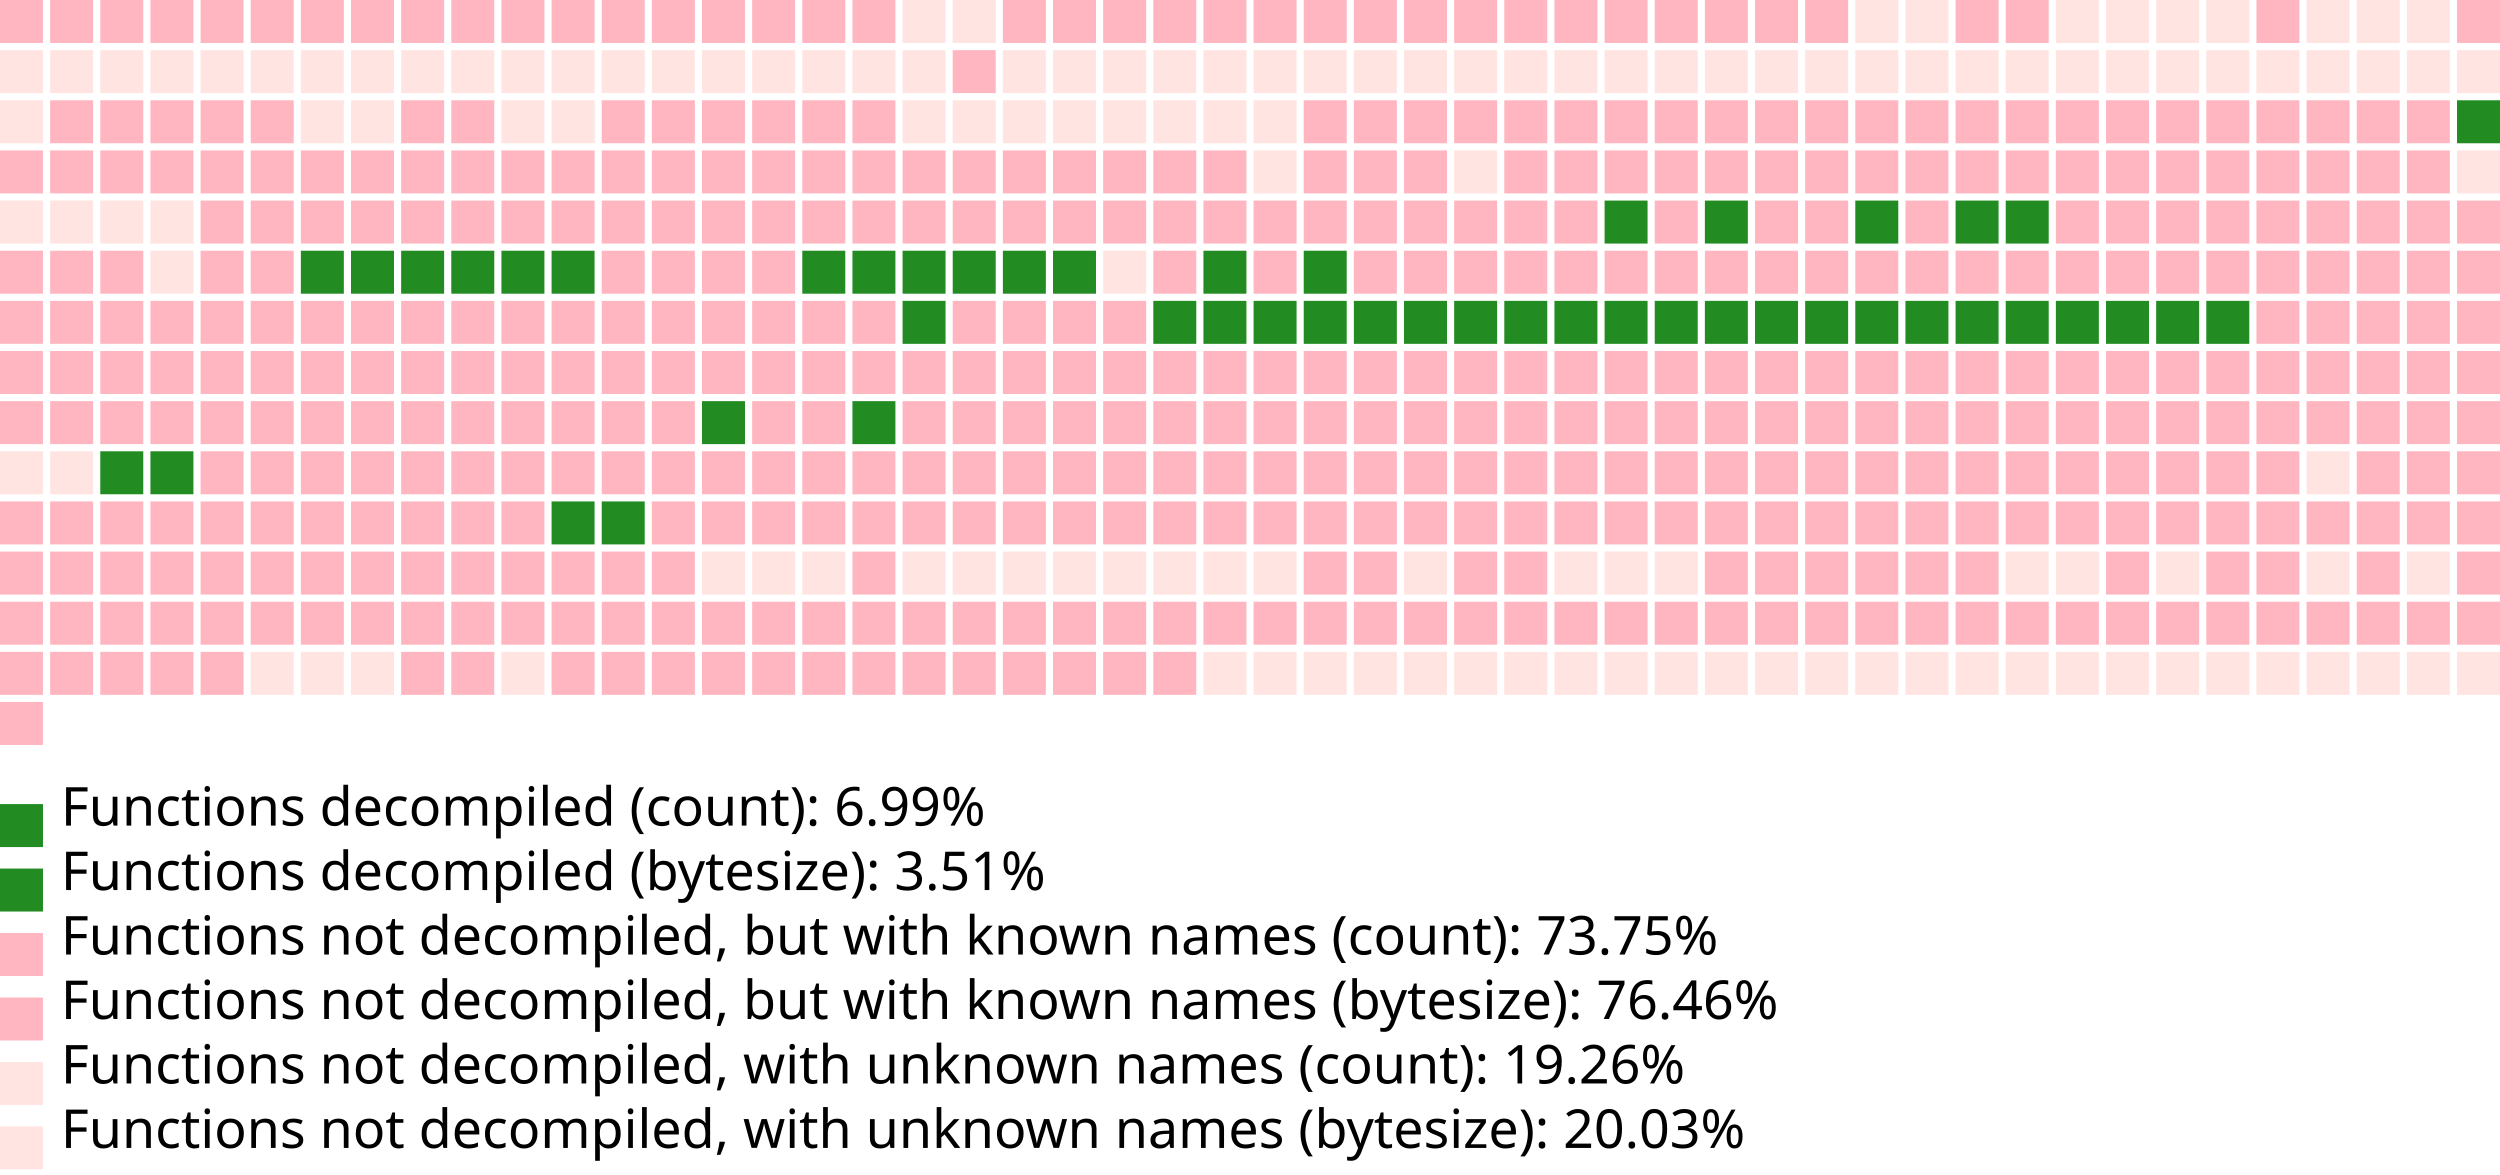
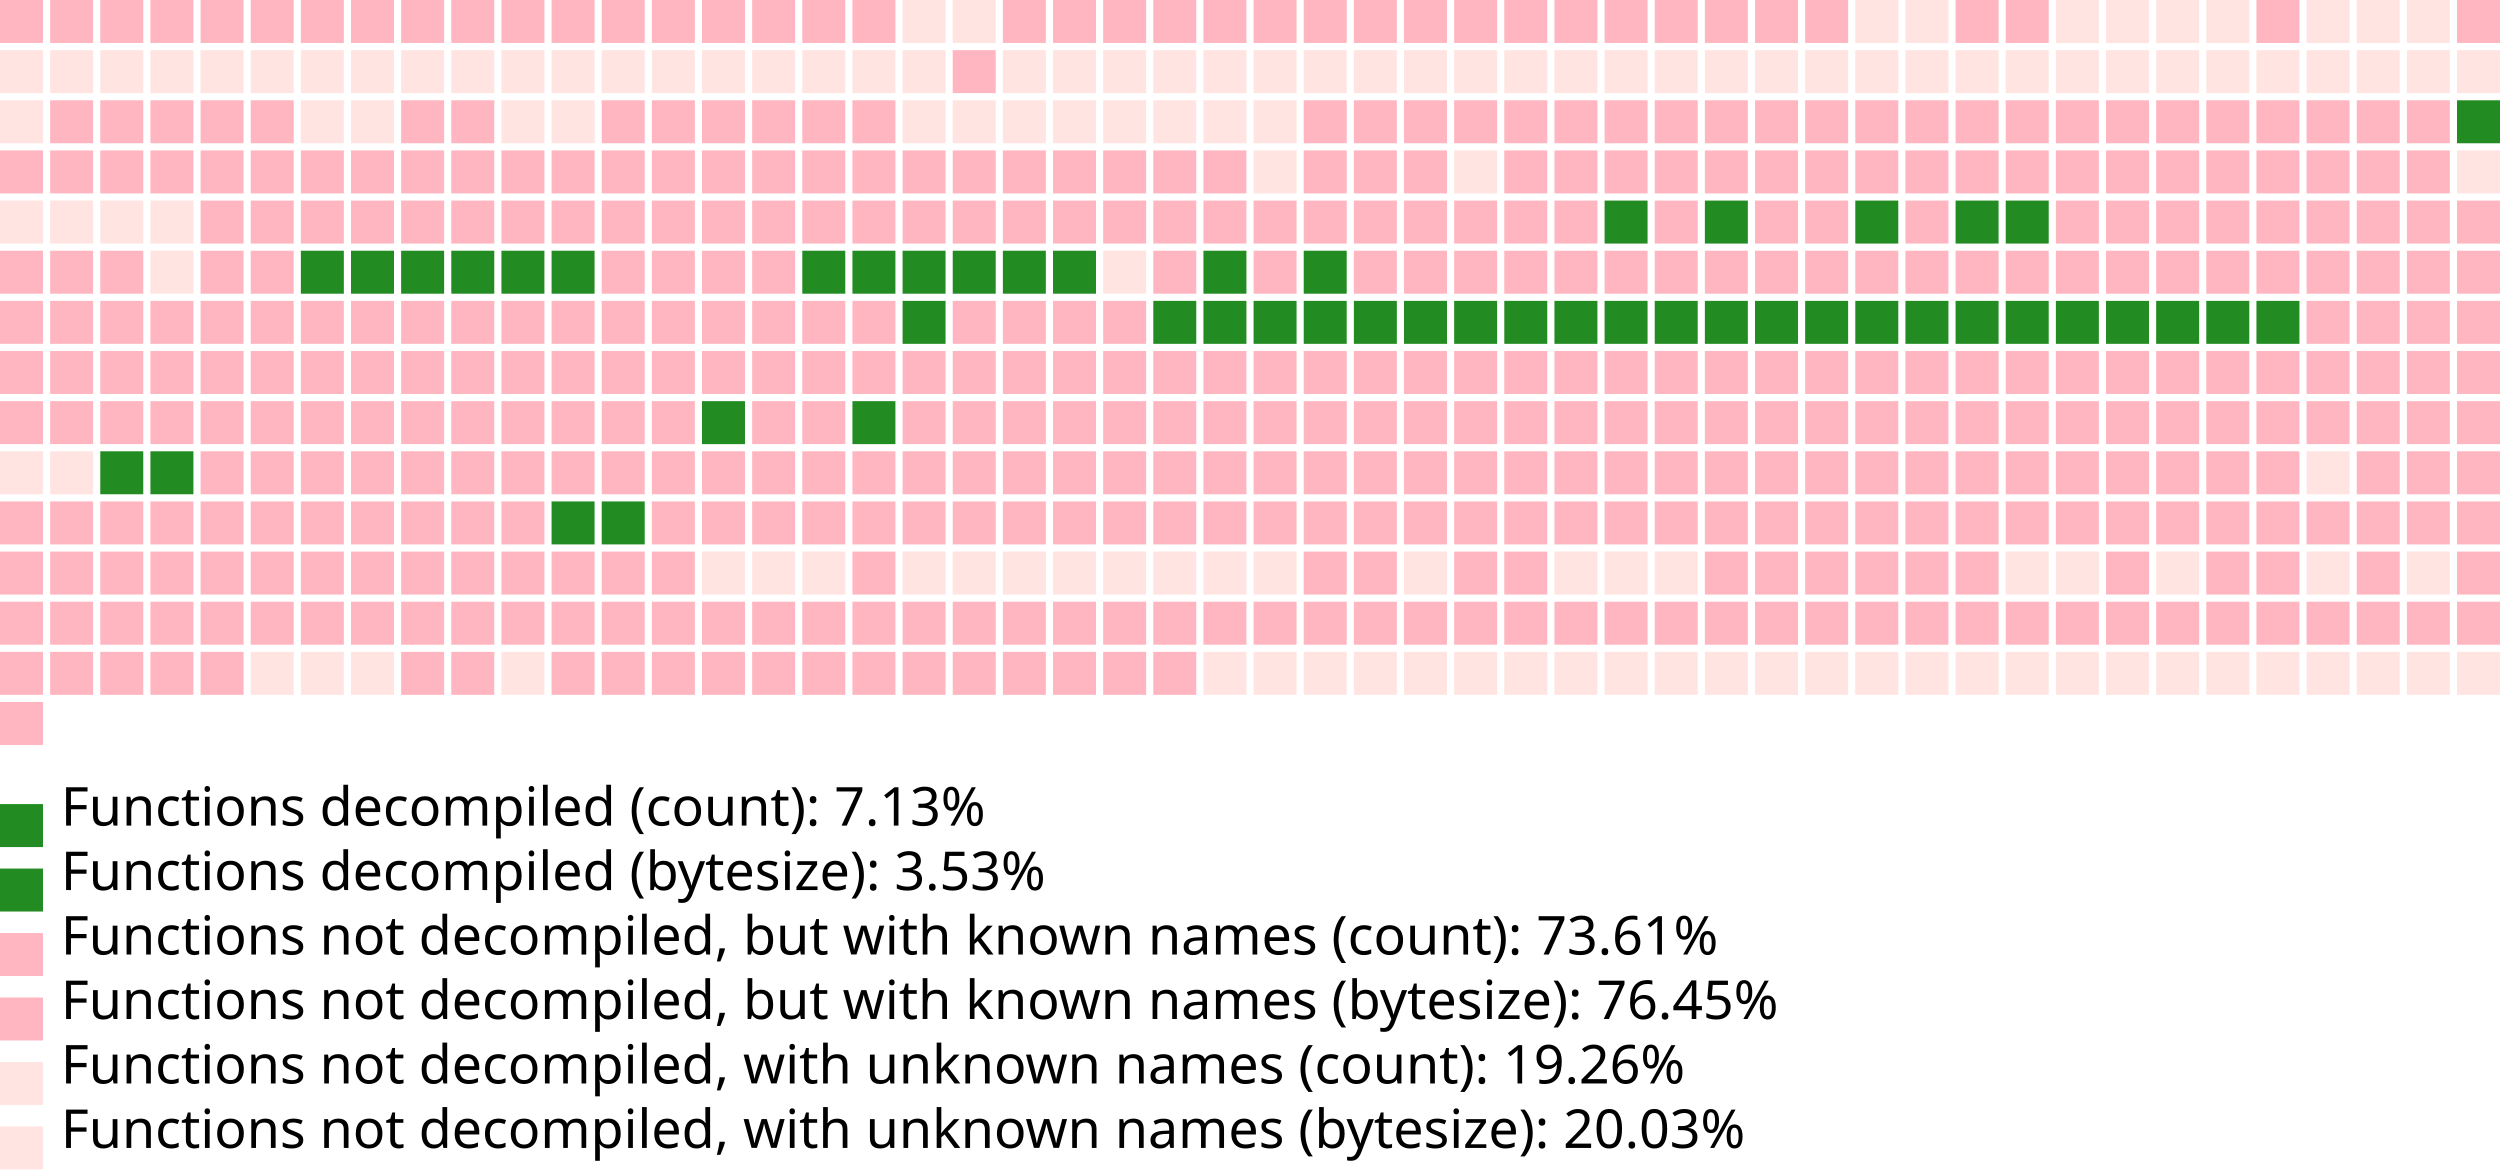
<svg xmlns="http://www.w3.org/2000/svg" version="1.1" width="698" height="328">
  <rect width="12" height="12" x="0" y="0" fill="lightpink" />
  <rect width="12" height="12" x="14" y="0" fill="lightpink" />
  <rect width="12" height="12" x="28" y="0" fill="lightpink" />
  <rect width="12" height="12" x="42" y="0" fill="lightpink" />
  <rect width="12" height="12" x="56" y="0" fill="lightpink" />
  <rect width="12" height="12" x="70" y="0" fill="lightpink" />
  <rect width="12" height="12" x="84" y="0" fill="lightpink" />
  <rect width="12" height="12" x="98" y="0" fill="lightpink" />
  <rect width="12" height="12" x="112" y="0" fill="lightpink" />
  <rect width="12" height="12" x="126" y="0" fill="lightpink" />
  <rect width="12" height="12" x="140" y="0" fill="lightpink" />
  <rect width="12" height="12" x="154" y="0" fill="lightpink" />
  <rect width="12" height="12" x="168" y="0" fill="lightpink" />
  <rect width="12" height="12" x="182" y="0" fill="lightpink" />
  <rect width="12" height="12" x="196" y="0" fill="lightpink" />
  <rect width="12" height="12" x="210" y="0" fill="lightpink" />
  <rect width="12" height="12" x="224" y="0" fill="lightpink" />
  <rect width="12" height="12" x="238" y="0" fill="lightpink" />
  <rect width="12" height="12" x="252" y="0" fill="mistyrose" />
  <rect width="12" height="12" x="266" y="0" fill="mistyrose" />
  <rect width="12" height="12" x="280" y="0" fill="lightpink" />
  <rect width="12" height="12" x="294" y="0" fill="lightpink" />
  <rect width="12" height="12" x="308" y="0" fill="lightpink" />
  <rect width="12" height="12" x="322" y="0" fill="lightpink" />
  <rect width="12" height="12" x="336" y="0" fill="lightpink" />
  <rect width="12" height="12" x="350" y="0" fill="lightpink" />
  <rect width="12" height="12" x="364" y="0" fill="lightpink" />
  <rect width="12" height="12" x="378" y="0" fill="lightpink" />
  <rect width="12" height="12" x="392" y="0" fill="lightpink" />
  <rect width="12" height="12" x="406" y="0" fill="lightpink" />
  <rect width="12" height="12" x="420" y="0" fill="lightpink" />
  <rect width="12" height="12" x="434" y="0" fill="lightpink" />
  <rect width="12" height="12" x="448" y="0" fill="lightpink" />
  <rect width="12" height="12" x="462" y="0" fill="lightpink" />
  <rect width="12" height="12" x="476" y="0" fill="lightpink" />
  <rect width="12" height="12" x="490" y="0" fill="lightpink" />
  <rect width="12" height="12" x="504" y="0" fill="lightpink" />
  <rect width="12" height="12" x="518" y="0" fill="mistyrose" />
  <rect width="12" height="12" x="532" y="0" fill="mistyrose" />
  <rect width="12" height="12" x="546" y="0" fill="lightpink" />
  <rect width="12" height="12" x="560" y="0" fill="lightpink" />
  <rect width="12" height="12" x="574" y="0" fill="mistyrose" />
  <rect width="12" height="12" x="588" y="0" fill="mistyrose" />
  <rect width="12" height="12" x="602" y="0" fill="mistyrose" />
  <rect width="12" height="12" x="616" y="0" fill="mistyrose" />
  <rect width="12" height="12" x="630" y="0" fill="lightpink" />
  <rect width="12" height="12" x="644" y="0" fill="mistyrose" />
  <rect width="12" height="12" x="658" y="0" fill="mistyrose" />
  <rect width="12" height="12" x="672" y="0" fill="mistyrose" />
  <rect width="12" height="12" x="686" y="0" fill="lightpink" />
  <rect width="12" height="12" x="0" y="14" fill="mistyrose" />
  <rect width="12" height="12" x="14" y="14" fill="mistyrose" />
  <rect width="12" height="12" x="28" y="14" fill="mistyrose" />
  <rect width="12" height="12" x="42" y="14" fill="mistyrose" />
  <rect width="12" height="12" x="56" y="14" fill="mistyrose" />
  <rect width="12" height="12" x="70" y="14" fill="mistyrose" />
  <rect width="12" height="12" x="84" y="14" fill="mistyrose" />
  <rect width="12" height="12" x="98" y="14" fill="mistyrose" />
  <rect width="12" height="12" x="112" y="14" fill="mistyrose" />
  <rect width="12" height="12" x="126" y="14" fill="mistyrose" />
  <rect width="12" height="12" x="140" y="14" fill="mistyrose" />
  <rect width="12" height="12" x="154" y="14" fill="mistyrose" />
  <rect width="12" height="12" x="168" y="14" fill="mistyrose" />
  <rect width="12" height="12" x="182" y="14" fill="mistyrose" />
  <rect width="12" height="12" x="196" y="14" fill="mistyrose" />
  <rect width="12" height="12" x="210" y="14" fill="mistyrose" />
  <rect width="12" height="12" x="224" y="14" fill="mistyrose" />
  <rect width="12" height="12" x="238" y="14" fill="mistyrose" />
  <rect width="12" height="12" x="252" y="14" fill="mistyrose" />
  <rect width="12" height="12" x="266" y="14" fill="lightpink" />
  <rect width="12" height="12" x="280" y="14" fill="mistyrose" />
  <rect width="12" height="12" x="294" y="14" fill="mistyrose" />
  <rect width="12" height="12" x="308" y="14" fill="mistyrose" />
  <rect width="12" height="12" x="322" y="14" fill="mistyrose" />
  <rect width="12" height="12" x="336" y="14" fill="mistyrose" />
  <rect width="12" height="12" x="350" y="14" fill="mistyrose" />
  <rect width="12" height="12" x="364" y="14" fill="mistyrose" />
  <rect width="12" height="12" x="378" y="14" fill="mistyrose" />
  <rect width="12" height="12" x="392" y="14" fill="mistyrose" />
  <rect width="12" height="12" x="406" y="14" fill="mistyrose" />
  <rect width="12" height="12" x="420" y="14" fill="mistyrose" />
  <rect width="12" height="12" x="434" y="14" fill="mistyrose" />
  <rect width="12" height="12" x="448" y="14" fill="mistyrose" />
  <rect width="12" height="12" x="462" y="14" fill="mistyrose" />
  <rect width="12" height="12" x="476" y="14" fill="mistyrose" />
  <rect width="12" height="12" x="490" y="14" fill="mistyrose" />
  <rect width="12" height="12" x="504" y="14" fill="mistyrose" />
  <rect width="12" height="12" x="518" y="14" fill="mistyrose" />
  <rect width="12" height="12" x="532" y="14" fill="mistyrose" />
  <rect width="12" height="12" x="546" y="14" fill="mistyrose" />
  <rect width="12" height="12" x="560" y="14" fill="mistyrose" />
  <rect width="12" height="12" x="574" y="14" fill="mistyrose" />
  <rect width="12" height="12" x="588" y="14" fill="mistyrose" />
  <rect width="12" height="12" x="602" y="14" fill="mistyrose" />
  <rect width="12" height="12" x="616" y="14" fill="mistyrose" />
  <rect width="12" height="12" x="630" y="14" fill="mistyrose" />
  <rect width="12" height="12" x="644" y="14" fill="mistyrose" />
  <rect width="12" height="12" x="658" y="14" fill="mistyrose" />
  <rect width="12" height="12" x="672" y="14" fill="mistyrose" />
  <rect width="12" height="12" x="686" y="14" fill="mistyrose" />
  <rect width="12" height="12" x="0" y="28" fill="mistyrose" />
  <rect width="12" height="12" x="14" y="28" fill="lightpink" />
  <rect width="12" height="12" x="28" y="28" fill="lightpink" />
  <rect width="12" height="12" x="42" y="28" fill="lightpink" />
  <rect width="12" height="12" x="56" y="28" fill="lightpink" />
  <rect width="12" height="12" x="70" y="28" fill="lightpink" />
  <rect width="12" height="12" x="84" y="28" fill="mistyrose" />
  <rect width="12" height="12" x="98" y="28" fill="mistyrose" />
  <rect width="12" height="12" x="112" y="28" fill="lightpink" />
  <rect width="12" height="12" x="126" y="28" fill="lightpink" />
  <rect width="12" height="12" x="140" y="28" fill="mistyrose" />
  <rect width="12" height="12" x="154" y="28" fill="mistyrose" />
  <rect width="12" height="12" x="168" y="28" fill="lightpink" />
  <rect width="12" height="12" x="182" y="28" fill="lightpink" />
  <rect width="12" height="12" x="196" y="28" fill="lightpink" />
  <rect width="12" height="12" x="210" y="28" fill="lightpink" />
  <rect width="12" height="12" x="224" y="28" fill="lightpink" />
  <rect width="12" height="12" x="238" y="28" fill="lightpink" />
  <rect width="12" height="12" x="252" y="28" fill="mistyrose" />
  <rect width="12" height="12" x="266" y="28" fill="mistyrose" />
  <rect width="12" height="12" x="280" y="28" fill="mistyrose" />
  <rect width="12" height="12" x="294" y="28" fill="mistyrose" />
  <rect width="12" height="12" x="308" y="28" fill="mistyrose" />
  <rect width="12" height="12" x="322" y="28" fill="mistyrose" />
  <rect width="12" height="12" x="336" y="28" fill="mistyrose" />
  <rect width="12" height="12" x="350" y="28" fill="mistyrose" />
  <rect width="12" height="12" x="364" y="28" fill="lightpink" />
  <rect width="12" height="12" x="378" y="28" fill="lightpink" />
  <rect width="12" height="12" x="392" y="28" fill="lightpink" />
  <rect width="12" height="12" x="406" y="28" fill="lightpink" />
  <rect width="12" height="12" x="420" y="28" fill="lightpink" />
  <rect width="12" height="12" x="434" y="28" fill="lightpink" />
  <rect width="12" height="12" x="448" y="28" fill="lightpink" />
  <rect width="12" height="12" x="462" y="28" fill="lightpink" />
  <rect width="12" height="12" x="476" y="28" fill="lightpink" />
  <rect width="12" height="12" x="490" y="28" fill="lightpink" />
  <rect width="12" height="12" x="504" y="28" fill="lightpink" />
  <rect width="12" height="12" x="518" y="28" fill="lightpink" />
  <rect width="12" height="12" x="532" y="28" fill="lightpink" />
  <rect width="12" height="12" x="546" y="28" fill="lightpink" />
  <rect width="12" height="12" x="560" y="28" fill="lightpink" />
  <rect width="12" height="12" x="574" y="28" fill="lightpink" />
  <rect width="12" height="12" x="588" y="28" fill="lightpink" />
  <rect width="12" height="12" x="602" y="28" fill="lightpink" />
  <rect width="12" height="12" x="616" y="28" fill="lightpink" />
  <rect width="12" height="12" x="630" y="28" fill="lightpink" />
  <rect width="12" height="12" x="644" y="28" fill="lightpink" />
  <rect width="12" height="12" x="658" y="28" fill="lightpink" />
  <rect width="12" height="12" x="672" y="28" fill="lightpink" />
  <rect width="12" height="12" x="686" y="28" fill="forestgreen" />
  <rect width="12" height="12" x="0" y="42" fill="lightpink" />
  <rect width="12" height="12" x="14" y="42" fill="lightpink" />
  <rect width="12" height="12" x="28" y="42" fill="lightpink" />
  <rect width="12" height="12" x="42" y="42" fill="lightpink" />
  <rect width="12" height="12" x="56" y="42" fill="lightpink" />
  <rect width="12" height="12" x="70" y="42" fill="lightpink" />
  <rect width="12" height="12" x="84" y="42" fill="lightpink" />
  <rect width="12" height="12" x="98" y="42" fill="lightpink" />
  <rect width="12" height="12" x="112" y="42" fill="lightpink" />
  <rect width="12" height="12" x="126" y="42" fill="lightpink" />
  <rect width="12" height="12" x="140" y="42" fill="lightpink" />
  <rect width="12" height="12" x="154" y="42" fill="lightpink" />
  <rect width="12" height="12" x="168" y="42" fill="lightpink" />
  <rect width="12" height="12" x="182" y="42" fill="lightpink" />
  <rect width="12" height="12" x="196" y="42" fill="lightpink" />
  <rect width="12" height="12" x="210" y="42" fill="lightpink" />
  <rect width="12" height="12" x="224" y="42" fill="lightpink" />
  <rect width="12" height="12" x="238" y="42" fill="lightpink" />
  <rect width="12" height="12" x="252" y="42" fill="lightpink" />
  <rect width="12" height="12" x="266" y="42" fill="lightpink" />
  <rect width="12" height="12" x="280" y="42" fill="lightpink" />
  <rect width="12" height="12" x="294" y="42" fill="lightpink" />
  <rect width="12" height="12" x="308" y="42" fill="lightpink" />
  <rect width="12" height="12" x="322" y="42" fill="lightpink" />
  <rect width="12" height="12" x="336" y="42" fill="lightpink" />
  <rect width="12" height="12" x="350" y="42" fill="mistyrose" />
  <rect width="12" height="12" x="364" y="42" fill="lightpink" />
  <rect width="12" height="12" x="378" y="42" fill="lightpink" />
  <rect width="12" height="12" x="392" y="42" fill="lightpink" />
  <rect width="12" height="12" x="406" y="42" fill="mistyrose" />
  <rect width="12" height="12" x="420" y="42" fill="lightpink" />
  <rect width="12" height="12" x="434" y="42" fill="lightpink" />
  <rect width="12" height="12" x="448" y="42" fill="lightpink" />
  <rect width="12" height="12" x="462" y="42" fill="lightpink" />
  <rect width="12" height="12" x="476" y="42" fill="lightpink" />
  <rect width="12" height="12" x="490" y="42" fill="lightpink" />
  <rect width="12" height="12" x="504" y="42" fill="lightpink" />
  <rect width="12" height="12" x="518" y="42" fill="lightpink" />
  <rect width="12" height="12" x="532" y="42" fill="lightpink" />
  <rect width="12" height="12" x="546" y="42" fill="lightpink" />
  <rect width="12" height="12" x="560" y="42" fill="lightpink" />
  <rect width="12" height="12" x="574" y="42" fill="lightpink" />
  <rect width="12" height="12" x="588" y="42" fill="lightpink" />
  <rect width="12" height="12" x="602" y="42" fill="lightpink" />
  <rect width="12" height="12" x="616" y="42" fill="lightpink" />
  <rect width="12" height="12" x="630" y="42" fill="lightpink" />
  <rect width="12" height="12" x="644" y="42" fill="lightpink" />
  <rect width="12" height="12" x="658" y="42" fill="lightpink" />
  <rect width="12" height="12" x="672" y="42" fill="lightpink" />
  <rect width="12" height="12" x="686" y="42" fill="mistyrose" />
  <rect width="12" height="12" x="0" y="56" fill="mistyrose" />
  <rect width="12" height="12" x="14" y="56" fill="mistyrose" />
  <rect width="12" height="12" x="28" y="56" fill="mistyrose" />
  <rect width="12" height="12" x="42" y="56" fill="mistyrose" />
  <rect width="12" height="12" x="56" y="56" fill="lightpink" />
  <rect width="12" height="12" x="70" y="56" fill="lightpink" />
  <rect width="12" height="12" x="84" y="56" fill="lightpink" />
  <rect width="12" height="12" x="98" y="56" fill="lightpink" />
  <rect width="12" height="12" x="112" y="56" fill="lightpink" />
  <rect width="12" height="12" x="126" y="56" fill="lightpink" />
  <rect width="12" height="12" x="140" y="56" fill="lightpink" />
  <rect width="12" height="12" x="154" y="56" fill="lightpink" />
  <rect width="12" height="12" x="168" y="56" fill="lightpink" />
  <rect width="12" height="12" x="182" y="56" fill="lightpink" />
  <rect width="12" height="12" x="196" y="56" fill="lightpink" />
  <rect width="12" height="12" x="210" y="56" fill="lightpink" />
  <rect width="12" height="12" x="224" y="56" fill="lightpink" />
  <rect width="12" height="12" x="238" y="56" fill="lightpink" />
  <rect width="12" height="12" x="252" y="56" fill="lightpink" />
  <rect width="12" height="12" x="266" y="56" fill="lightpink" />
  <rect width="12" height="12" x="280" y="56" fill="lightpink" />
  <rect width="12" height="12" x="294" y="56" fill="lightpink" />
  <rect width="12" height="12" x="308" y="56" fill="lightpink" />
  <rect width="12" height="12" x="322" y="56" fill="lightpink" />
  <rect width="12" height="12" x="336" y="56" fill="lightpink" />
  <rect width="12" height="12" x="350" y="56" fill="lightpink" />
  <rect width="12" height="12" x="364" y="56" fill="lightpink" />
  <rect width="12" height="12" x="378" y="56" fill="lightpink" />
  <rect width="12" height="12" x="392" y="56" fill="lightpink" />
  <rect width="12" height="12" x="406" y="56" fill="lightpink" />
  <rect width="12" height="12" x="420" y="56" fill="lightpink" />
  <rect width="12" height="12" x="434" y="56" fill="lightpink" />
  <rect width="12" height="12" x="448" y="56" fill="forestgreen" />
  <rect width="12" height="12" x="462" y="56" fill="lightpink" />
  <rect width="12" height="12" x="476" y="56" fill="forestgreen" />
  <rect width="12" height="12" x="490" y="56" fill="lightpink" />
  <rect width="12" height="12" x="504" y="56" fill="lightpink" />
  <rect width="12" height="12" x="518" y="56" fill="forestgreen" />
  <rect width="12" height="12" x="532" y="56" fill="lightpink" />
  <rect width="12" height="12" x="546" y="56" fill="forestgreen" />
  <rect width="12" height="12" x="560" y="56" fill="forestgreen" />
  <rect width="12" height="12" x="574" y="56" fill="lightpink" />
  <rect width="12" height="12" x="588" y="56" fill="lightpink" />
  <rect width="12" height="12" x="602" y="56" fill="lightpink" />
  <rect width="12" height="12" x="616" y="56" fill="lightpink" />
  <rect width="12" height="12" x="630" y="56" fill="lightpink" />
  <rect width="12" height="12" x="644" y="56" fill="lightpink" />
  <rect width="12" height="12" x="658" y="56" fill="lightpink" />
  <rect width="12" height="12" x="672" y="56" fill="lightpink" />
  <rect width="12" height="12" x="686" y="56" fill="lightpink" />
  <rect width="12" height="12" x="0" y="70" fill="lightpink" />
  <rect width="12" height="12" x="14" y="70" fill="lightpink" />
  <rect width="12" height="12" x="28" y="70" fill="lightpink" />
  <rect width="12" height="12" x="42" y="70" fill="mistyrose" />
  <rect width="12" height="12" x="56" y="70" fill="lightpink" />
  <rect width="12" height="12" x="70" y="70" fill="lightpink" />
  <rect width="12" height="12" x="84" y="70" fill="forestgreen" />
  <rect width="12" height="12" x="98" y="70" fill="forestgreen" />
  <rect width="12" height="12" x="112" y="70" fill="forestgreen" />
  <rect width="12" height="12" x="126" y="70" fill="forestgreen" />
  <rect width="12" height="12" x="140" y="70" fill="forestgreen" />
  <rect width="12" height="12" x="154" y="70" fill="forestgreen" />
  <rect width="12" height="12" x="168" y="70" fill="lightpink" />
  <rect width="12" height="12" x="182" y="70" fill="lightpink" />
  <rect width="12" height="12" x="196" y="70" fill="lightpink" />
  <rect width="12" height="12" x="210" y="70" fill="lightpink" />
  <rect width="12" height="12" x="224" y="70" fill="forestgreen" />
  <rect width="12" height="12" x="238" y="70" fill="forestgreen" />
  <rect width="12" height="12" x="252" y="70" fill="forestgreen" />
  <rect width="12" height="12" x="266" y="70" fill="forestgreen" />
  <rect width="12" height="12" x="280" y="70" fill="forestgreen" />
  <rect width="12" height="12" x="294" y="70" fill="forestgreen" />
  <rect width="12" height="12" x="308" y="70" fill="mistyrose" />
  <rect width="12" height="12" x="322" y="70" fill="lightpink" />
  <rect width="12" height="12" x="336" y="70" fill="forestgreen" />
  <rect width="12" height="12" x="350" y="70" fill="lightpink" />
  <rect width="12" height="12" x="364" y="70" fill="forestgreen" />
  <rect width="12" height="12" x="378" y="70" fill="lightpink" />
  <rect width="12" height="12" x="392" y="70" fill="lightpink" />
  <rect width="12" height="12" x="406" y="70" fill="lightpink" />
  <rect width="12" height="12" x="420" y="70" fill="lightpink" />
  <rect width="12" height="12" x="434" y="70" fill="lightpink" />
  <rect width="12" height="12" x="448" y="70" fill="lightpink" />
  <rect width="12" height="12" x="462" y="70" fill="lightpink" />
  <rect width="12" height="12" x="476" y="70" fill="lightpink" />
  <rect width="12" height="12" x="490" y="70" fill="lightpink" />
  <rect width="12" height="12" x="504" y="70" fill="lightpink" />
  <rect width="12" height="12" x="518" y="70" fill="lightpink" />
  <rect width="12" height="12" x="532" y="70" fill="lightpink" />
  <rect width="12" height="12" x="546" y="70" fill="lightpink" />
  <rect width="12" height="12" x="560" y="70" fill="lightpink" />
  <rect width="12" height="12" x="574" y="70" fill="lightpink" />
  <rect width="12" height="12" x="588" y="70" fill="lightpink" />
  <rect width="12" height="12" x="602" y="70" fill="lightpink" />
  <rect width="12" height="12" x="616" y="70" fill="lightpink" />
  <rect width="12" height="12" x="630" y="70" fill="lightpink" />
  <rect width="12" height="12" x="644" y="70" fill="lightpink" />
  <rect width="12" height="12" x="658" y="70" fill="lightpink" />
  <rect width="12" height="12" x="672" y="70" fill="lightpink" />
  <rect width="12" height="12" x="686" y="70" fill="lightpink" />
  <rect width="12" height="12" x="0" y="84" fill="lightpink" />
  <rect width="12" height="12" x="14" y="84" fill="lightpink" />
  <rect width="12" height="12" x="28" y="84" fill="lightpink" />
  <rect width="12" height="12" x="42" y="84" fill="lightpink" />
  <rect width="12" height="12" x="56" y="84" fill="lightpink" />
  <rect width="12" height="12" x="70" y="84" fill="lightpink" />
  <rect width="12" height="12" x="84" y="84" fill="lightpink" />
  <rect width="12" height="12" x="98" y="84" fill="lightpink" />
  <rect width="12" height="12" x="112" y="84" fill="lightpink" />
  <rect width="12" height="12" x="126" y="84" fill="lightpink" />
  <rect width="12" height="12" x="140" y="84" fill="lightpink" />
  <rect width="12" height="12" x="154" y="84" fill="lightpink" />
  <rect width="12" height="12" x="168" y="84" fill="lightpink" />
  <rect width="12" height="12" x="182" y="84" fill="lightpink" />
  <rect width="12" height="12" x="196" y="84" fill="lightpink" />
  <rect width="12" height="12" x="210" y="84" fill="lightpink" />
  <rect width="12" height="12" x="224" y="84" fill="lightpink" />
  <rect width="12" height="12" x="238" y="84" fill="lightpink" />
  <rect width="12" height="12" x="252" y="84" fill="forestgreen" />
  <rect width="12" height="12" x="266" y="84" fill="lightpink" />
  <rect width="12" height="12" x="280" y="84" fill="lightpink" />
  <rect width="12" height="12" x="294" y="84" fill="lightpink" />
  <rect width="12" height="12" x="308" y="84" fill="lightpink" />
  <rect width="12" height="12" x="322" y="84" fill="forestgreen" />
  <rect width="12" height="12" x="336" y="84" fill="forestgreen" />
  <rect width="12" height="12" x="350" y="84" fill="forestgreen" />
  <rect width="12" height="12" x="364" y="84" fill="forestgreen" />
  <rect width="12" height="12" x="378" y="84" fill="forestgreen" />
  <rect width="12" height="12" x="392" y="84" fill="forestgreen" />
  <rect width="12" height="12" x="406" y="84" fill="forestgreen" />
  <rect width="12" height="12" x="420" y="84" fill="forestgreen" />
  <rect width="12" height="12" x="434" y="84" fill="forestgreen" />
  <rect width="12" height="12" x="448" y="84" fill="forestgreen" />
  <rect width="12" height="12" x="462" y="84" fill="forestgreen" />
  <rect width="12" height="12" x="476" y="84" fill="forestgreen" />
  <rect width="12" height="12" x="490" y="84" fill="forestgreen" />
  <rect width="12" height="12" x="504" y="84" fill="forestgreen" />
  <rect width="12" height="12" x="518" y="84" fill="forestgreen" />
  <rect width="12" height="12" x="532" y="84" fill="forestgreen" />
  <rect width="12" height="12" x="546" y="84" fill="forestgreen" />
  <rect width="12" height="12" x="560" y="84" fill="forestgreen" />
  <rect width="12" height="12" x="574" y="84" fill="forestgreen" />
  <rect width="12" height="12" x="588" y="84" fill="forestgreen" />
  <rect width="12" height="12" x="602" y="84" fill="forestgreen" />
  <rect width="12" height="12" x="616" y="84" fill="forestgreen" />
-   <rect width="12" height="12" x="630" y="84" fill="lightpink" />
+   <rect width="12" height="12" x="630" y="84" fill="forestgreen" />
  <rect width="12" height="12" x="644" y="84" fill="lightpink" />
  <rect width="12" height="12" x="658" y="84" fill="lightpink" />
  <rect width="12" height="12" x="672" y="84" fill="lightpink" />
  <rect width="12" height="12" x="686" y="84" fill="lightpink" />
  <rect width="12" height="12" x="0" y="98" fill="lightpink" />
  <rect width="12" height="12" x="14" y="98" fill="lightpink" />
  <rect width="12" height="12" x="28" y="98" fill="lightpink" />
  <rect width="12" height="12" x="42" y="98" fill="lightpink" />
  <rect width="12" height="12" x="56" y="98" fill="lightpink" />
  <rect width="12" height="12" x="70" y="98" fill="lightpink" />
  <rect width="12" height="12" x="84" y="98" fill="lightpink" />
  <rect width="12" height="12" x="98" y="98" fill="lightpink" />
  <rect width="12" height="12" x="112" y="98" fill="lightpink" />
  <rect width="12" height="12" x="126" y="98" fill="lightpink" />
  <rect width="12" height="12" x="140" y="98" fill="lightpink" />
  <rect width="12" height="12" x="154" y="98" fill="lightpink" />
  <rect width="12" height="12" x="168" y="98" fill="lightpink" />
  <rect width="12" height="12" x="182" y="98" fill="lightpink" />
  <rect width="12" height="12" x="196" y="98" fill="lightpink" />
  <rect width="12" height="12" x="210" y="98" fill="lightpink" />
  <rect width="12" height="12" x="224" y="98" fill="lightpink" />
  <rect width="12" height="12" x="238" y="98" fill="lightpink" />
  <rect width="12" height="12" x="252" y="98" fill="lightpink" />
  <rect width="12" height="12" x="266" y="98" fill="lightpink" />
  <rect width="12" height="12" x="280" y="98" fill="lightpink" />
  <rect width="12" height="12" x="294" y="98" fill="lightpink" />
  <rect width="12" height="12" x="308" y="98" fill="lightpink" />
  <rect width="12" height="12" x="322" y="98" fill="lightpink" />
  <rect width="12" height="12" x="336" y="98" fill="lightpink" />
  <rect width="12" height="12" x="350" y="98" fill="lightpink" />
  <rect width="12" height="12" x="364" y="98" fill="lightpink" />
  <rect width="12" height="12" x="378" y="98" fill="lightpink" />
  <rect width="12" height="12" x="392" y="98" fill="lightpink" />
  <rect width="12" height="12" x="406" y="98" fill="lightpink" />
  <rect width="12" height="12" x="420" y="98" fill="lightpink" />
  <rect width="12" height="12" x="434" y="98" fill="lightpink" />
  <rect width="12" height="12" x="448" y="98" fill="lightpink" />
  <rect width="12" height="12" x="462" y="98" fill="lightpink" />
  <rect width="12" height="12" x="476" y="98" fill="lightpink" />
  <rect width="12" height="12" x="490" y="98" fill="lightpink" />
  <rect width="12" height="12" x="504" y="98" fill="lightpink" />
  <rect width="12" height="12" x="518" y="98" fill="lightpink" />
  <rect width="12" height="12" x="532" y="98" fill="lightpink" />
  <rect width="12" height="12" x="546" y="98" fill="lightpink" />
  <rect width="12" height="12" x="560" y="98" fill="lightpink" />
  <rect width="12" height="12" x="574" y="98" fill="lightpink" />
  <rect width="12" height="12" x="588" y="98" fill="lightpink" />
  <rect width="12" height="12" x="602" y="98" fill="lightpink" />
  <rect width="12" height="12" x="616" y="98" fill="lightpink" />
  <rect width="12" height="12" x="630" y="98" fill="lightpink" />
  <rect width="12" height="12" x="644" y="98" fill="lightpink" />
  <rect width="12" height="12" x="658" y="98" fill="lightpink" />
  <rect width="12" height="12" x="672" y="98" fill="lightpink" />
  <rect width="12" height="12" x="686" y="98" fill="lightpink" />
  <rect width="12" height="12" x="0" y="112" fill="lightpink" />
  <rect width="12" height="12" x="14" y="112" fill="lightpink" />
  <rect width="12" height="12" x="28" y="112" fill="lightpink" />
  <rect width="12" height="12" x="42" y="112" fill="lightpink" />
  <rect width="12" height="12" x="56" y="112" fill="lightpink" />
  <rect width="12" height="12" x="70" y="112" fill="lightpink" />
  <rect width="12" height="12" x="84" y="112" fill="lightpink" />
  <rect width="12" height="12" x="98" y="112" fill="lightpink" />
  <rect width="12" height="12" x="112" y="112" fill="lightpink" />
  <rect width="12" height="12" x="126" y="112" fill="lightpink" />
  <rect width="12" height="12" x="140" y="112" fill="lightpink" />
  <rect width="12" height="12" x="154" y="112" fill="lightpink" />
  <rect width="12" height="12" x="168" y="112" fill="lightpink" />
  <rect width="12" height="12" x="182" y="112" fill="lightpink" />
  <rect width="12" height="12" x="196" y="112" fill="forestgreen" />
  <rect width="12" height="12" x="210" y="112" fill="lightpink" />
  <rect width="12" height="12" x="224" y="112" fill="lightpink" />
  <rect width="12" height="12" x="238" y="112" fill="forestgreen" />
  <rect width="12" height="12" x="252" y="112" fill="lightpink" />
  <rect width="12" height="12" x="266" y="112" fill="lightpink" />
  <rect width="12" height="12" x="280" y="112" fill="lightpink" />
  <rect width="12" height="12" x="294" y="112" fill="lightpink" />
  <rect width="12" height="12" x="308" y="112" fill="lightpink" />
  <rect width="12" height="12" x="322" y="112" fill="lightpink" />
  <rect width="12" height="12" x="336" y="112" fill="lightpink" />
  <rect width="12" height="12" x="350" y="112" fill="lightpink" />
  <rect width="12" height="12" x="364" y="112" fill="lightpink" />
  <rect width="12" height="12" x="378" y="112" fill="lightpink" />
  <rect width="12" height="12" x="392" y="112" fill="lightpink" />
  <rect width="12" height="12" x="406" y="112" fill="lightpink" />
  <rect width="12" height="12" x="420" y="112" fill="lightpink" />
  <rect width="12" height="12" x="434" y="112" fill="lightpink" />
  <rect width="12" height="12" x="448" y="112" fill="lightpink" />
  <rect width="12" height="12" x="462" y="112" fill="lightpink" />
  <rect width="12" height="12" x="476" y="112" fill="lightpink" />
  <rect width="12" height="12" x="490" y="112" fill="lightpink" />
  <rect width="12" height="12" x="504" y="112" fill="lightpink" />
  <rect width="12" height="12" x="518" y="112" fill="lightpink" />
  <rect width="12" height="12" x="532" y="112" fill="lightpink" />
  <rect width="12" height="12" x="546" y="112" fill="lightpink" />
  <rect width="12" height="12" x="560" y="112" fill="lightpink" />
  <rect width="12" height="12" x="574" y="112" fill="lightpink" />
  <rect width="12" height="12" x="588" y="112" fill="lightpink" />
  <rect width="12" height="12" x="602" y="112" fill="lightpink" />
  <rect width="12" height="12" x="616" y="112" fill="lightpink" />
  <rect width="12" height="12" x="630" y="112" fill="lightpink" />
  <rect width="12" height="12" x="644" y="112" fill="lightpink" />
  <rect width="12" height="12" x="658" y="112" fill="lightpink" />
  <rect width="12" height="12" x="672" y="112" fill="lightpink" />
  <rect width="12" height="12" x="686" y="112" fill="lightpink" />
  <rect width="12" height="12" x="0" y="126" fill="mistyrose" />
  <rect width="12" height="12" x="14" y="126" fill="mistyrose" />
  <rect width="12" height="12" x="28" y="126" fill="forestgreen" />
  <rect width="12" height="12" x="42" y="126" fill="forestgreen" />
  <rect width="12" height="12" x="56" y="126" fill="lightpink" />
  <rect width="12" height="12" x="70" y="126" fill="lightpink" />
  <rect width="12" height="12" x="84" y="126" fill="lightpink" />
  <rect width="12" height="12" x="98" y="126" fill="lightpink" />
  <rect width="12" height="12" x="112" y="126" fill="lightpink" />
  <rect width="12" height="12" x="126" y="126" fill="lightpink" />
  <rect width="12" height="12" x="140" y="126" fill="lightpink" />
  <rect width="12" height="12" x="154" y="126" fill="lightpink" />
  <rect width="12" height="12" x="168" y="126" fill="lightpink" />
  <rect width="12" height="12" x="182" y="126" fill="lightpink" />
  <rect width="12" height="12" x="196" y="126" fill="lightpink" />
  <rect width="12" height="12" x="210" y="126" fill="lightpink" />
  <rect width="12" height="12" x="224" y="126" fill="lightpink" />
  <rect width="12" height="12" x="238" y="126" fill="lightpink" />
  <rect width="12" height="12" x="252" y="126" fill="lightpink" />
  <rect width="12" height="12" x="266" y="126" fill="lightpink" />
  <rect width="12" height="12" x="280" y="126" fill="lightpink" />
  <rect width="12" height="12" x="294" y="126" fill="lightpink" />
  <rect width="12" height="12" x="308" y="126" fill="lightpink" />
  <rect width="12" height="12" x="322" y="126" fill="lightpink" />
  <rect width="12" height="12" x="336" y="126" fill="lightpink" />
  <rect width="12" height="12" x="350" y="126" fill="lightpink" />
  <rect width="12" height="12" x="364" y="126" fill="lightpink" />
  <rect width="12" height="12" x="378" y="126" fill="lightpink" />
  <rect width="12" height="12" x="392" y="126" fill="lightpink" />
  <rect width="12" height="12" x="406" y="126" fill="lightpink" />
  <rect width="12" height="12" x="420" y="126" fill="lightpink" />
  <rect width="12" height="12" x="434" y="126" fill="lightpink" />
  <rect width="12" height="12" x="448" y="126" fill="lightpink" />
  <rect width="12" height="12" x="462" y="126" fill="lightpink" />
  <rect width="12" height="12" x="476" y="126" fill="lightpink" />
  <rect width="12" height="12" x="490" y="126" fill="lightpink" />
  <rect width="12" height="12" x="504" y="126" fill="lightpink" />
  <rect width="12" height="12" x="518" y="126" fill="lightpink" />
  <rect width="12" height="12" x="532" y="126" fill="lightpink" />
  <rect width="12" height="12" x="546" y="126" fill="lightpink" />
  <rect width="12" height="12" x="560" y="126" fill="lightpink" />
  <rect width="12" height="12" x="574" y="126" fill="lightpink" />
  <rect width="12" height="12" x="588" y="126" fill="lightpink" />
  <rect width="12" height="12" x="602" y="126" fill="lightpink" />
  <rect width="12" height="12" x="616" y="126" fill="lightpink" />
  <rect width="12" height="12" x="630" y="126" fill="lightpink" />
  <rect width="12" height="12" x="644" y="126" fill="mistyrose" />
  <rect width="12" height="12" x="658" y="126" fill="lightpink" />
  <rect width="12" height="12" x="672" y="126" fill="lightpink" />
  <rect width="12" height="12" x="686" y="126" fill="lightpink" />
  <rect width="12" height="12" x="0" y="140" fill="lightpink" />
  <rect width="12" height="12" x="14" y="140" fill="lightpink" />
  <rect width="12" height="12" x="28" y="140" fill="lightpink" />
  <rect width="12" height="12" x="42" y="140" fill="lightpink" />
  <rect width="12" height="12" x="56" y="140" fill="lightpink" />
  <rect width="12" height="12" x="70" y="140" fill="lightpink" />
  <rect width="12" height="12" x="84" y="140" fill="lightpink" />
  <rect width="12" height="12" x="98" y="140" fill="lightpink" />
  <rect width="12" height="12" x="112" y="140" fill="lightpink" />
  <rect width="12" height="12" x="126" y="140" fill="lightpink" />
  <rect width="12" height="12" x="140" y="140" fill="lightpink" />
  <rect width="12" height="12" x="154" y="140" fill="forestgreen" />
  <rect width="12" height="12" x="168" y="140" fill="forestgreen" />
  <rect width="12" height="12" x="182" y="140" fill="lightpink" />
  <rect width="12" height="12" x="196" y="140" fill="lightpink" />
  <rect width="12" height="12" x="210" y="140" fill="lightpink" />
  <rect width="12" height="12" x="224" y="140" fill="lightpink" />
  <rect width="12" height="12" x="238" y="140" fill="lightpink" />
  <rect width="12" height="12" x="252" y="140" fill="lightpink" />
  <rect width="12" height="12" x="266" y="140" fill="lightpink" />
  <rect width="12" height="12" x="280" y="140" fill="lightpink" />
  <rect width="12" height="12" x="294" y="140" fill="lightpink" />
  <rect width="12" height="12" x="308" y="140" fill="lightpink" />
  <rect width="12" height="12" x="322" y="140" fill="lightpink" />
  <rect width="12" height="12" x="336" y="140" fill="lightpink" />
  <rect width="12" height="12" x="350" y="140" fill="lightpink" />
  <rect width="12" height="12" x="364" y="140" fill="lightpink" />
  <rect width="12" height="12" x="378" y="140" fill="lightpink" />
  <rect width="12" height="12" x="392" y="140" fill="lightpink" />
  <rect width="12" height="12" x="406" y="140" fill="lightpink" />
  <rect width="12" height="12" x="420" y="140" fill="lightpink" />
  <rect width="12" height="12" x="434" y="140" fill="lightpink" />
  <rect width="12" height="12" x="448" y="140" fill="lightpink" />
  <rect width="12" height="12" x="462" y="140" fill="lightpink" />
  <rect width="12" height="12" x="476" y="140" fill="lightpink" />
  <rect width="12" height="12" x="490" y="140" fill="lightpink" />
  <rect width="12" height="12" x="504" y="140" fill="lightpink" />
  <rect width="12" height="12" x="518" y="140" fill="lightpink" />
  <rect width="12" height="12" x="532" y="140" fill="lightpink" />
  <rect width="12" height="12" x="546" y="140" fill="lightpink" />
  <rect width="12" height="12" x="560" y="140" fill="lightpink" />
  <rect width="12" height="12" x="574" y="140" fill="lightpink" />
  <rect width="12" height="12" x="588" y="140" fill="lightpink" />
  <rect width="12" height="12" x="602" y="140" fill="lightpink" />
  <rect width="12" height="12" x="616" y="140" fill="lightpink" />
  <rect width="12" height="12" x="630" y="140" fill="lightpink" />
  <rect width="12" height="12" x="644" y="140" fill="lightpink" />
  <rect width="12" height="12" x="658" y="140" fill="lightpink" />
  <rect width="12" height="12" x="672" y="140" fill="lightpink" />
  <rect width="12" height="12" x="686" y="140" fill="lightpink" />
  <rect width="12" height="12" x="0" y="154" fill="lightpink" />
  <rect width="12" height="12" x="14" y="154" fill="lightpink" />
  <rect width="12" height="12" x="28" y="154" fill="lightpink" />
  <rect width="12" height="12" x="42" y="154" fill="lightpink" />
  <rect width="12" height="12" x="56" y="154" fill="lightpink" />
  <rect width="12" height="12" x="70" y="154" fill="lightpink" />
  <rect width="12" height="12" x="84" y="154" fill="lightpink" />
  <rect width="12" height="12" x="98" y="154" fill="lightpink" />
  <rect width="12" height="12" x="112" y="154" fill="lightpink" />
  <rect width="12" height="12" x="126" y="154" fill="lightpink" />
  <rect width="12" height="12" x="140" y="154" fill="lightpink" />
  <rect width="12" height="12" x="154" y="154" fill="lightpink" />
  <rect width="12" height="12" x="168" y="154" fill="lightpink" />
  <rect width="12" height="12" x="182" y="154" fill="lightpink" />
  <rect width="12" height="12" x="196" y="154" fill="mistyrose" />
  <rect width="12" height="12" x="210" y="154" fill="mistyrose" />
  <rect width="12" height="12" x="224" y="154" fill="mistyrose" />
  <rect width="12" height="12" x="238" y="154" fill="lightpink" />
  <rect width="12" height="12" x="252" y="154" fill="mistyrose" />
  <rect width="12" height="12" x="266" y="154" fill="mistyrose" />
  <rect width="12" height="12" x="280" y="154" fill="mistyrose" />
  <rect width="12" height="12" x="294" y="154" fill="mistyrose" />
  <rect width="12" height="12" x="308" y="154" fill="mistyrose" />
  <rect width="12" height="12" x="322" y="154" fill="mistyrose" />
  <rect width="12" height="12" x="336" y="154" fill="mistyrose" />
  <rect width="12" height="12" x="350" y="154" fill="mistyrose" />
  <rect width="12" height="12" x="364" y="154" fill="lightpink" />
  <rect width="12" height="12" x="378" y="154" fill="lightpink" />
  <rect width="12" height="12" x="392" y="154" fill="mistyrose" />
  <rect width="12" height="12" x="406" y="154" fill="lightpink" />
  <rect width="12" height="12" x="420" y="154" fill="lightpink" />
  <rect width="12" height="12" x="434" y="154" fill="mistyrose" />
  <rect width="12" height="12" x="448" y="154" fill="mistyrose" />
  <rect width="12" height="12" x="462" y="154" fill="mistyrose" />
  <rect width="12" height="12" x="476" y="154" fill="lightpink" />
  <rect width="12" height="12" x="490" y="154" fill="lightpink" />
  <rect width="12" height="12" x="504" y="154" fill="lightpink" />
  <rect width="12" height="12" x="518" y="154" fill="lightpink" />
  <rect width="12" height="12" x="532" y="154" fill="lightpink" />
  <rect width="12" height="12" x="546" y="154" fill="lightpink" />
  <rect width="12" height="12" x="560" y="154" fill="mistyrose" />
  <rect width="12" height="12" x="574" y="154" fill="mistyrose" />
  <rect width="12" height="12" x="588" y="154" fill="lightpink" />
  <rect width="12" height="12" x="602" y="154" fill="mistyrose" />
  <rect width="12" height="12" x="616" y="154" fill="lightpink" />
  <rect width="12" height="12" x="630" y="154" fill="lightpink" />
  <rect width="12" height="12" x="644" y="154" fill="mistyrose" />
  <rect width="12" height="12" x="658" y="154" fill="lightpink" />
  <rect width="12" height="12" x="672" y="154" fill="mistyrose" />
  <rect width="12" height="12" x="686" y="154" fill="lightpink" />
  <rect width="12" height="12" x="0" y="168" fill="lightpink" />
  <rect width="12" height="12" x="14" y="168" fill="lightpink" />
  <rect width="12" height="12" x="28" y="168" fill="lightpink" />
  <rect width="12" height="12" x="42" y="168" fill="lightpink" />
  <rect width="12" height="12" x="56" y="168" fill="lightpink" />
  <rect width="12" height="12" x="70" y="168" fill="lightpink" />
  <rect width="12" height="12" x="84" y="168" fill="lightpink" />
  <rect width="12" height="12" x="98" y="168" fill="lightpink" />
  <rect width="12" height="12" x="112" y="168" fill="lightpink" />
  <rect width="12" height="12" x="126" y="168" fill="lightpink" />
  <rect width="12" height="12" x="140" y="168" fill="lightpink" />
  <rect width="12" height="12" x="154" y="168" fill="lightpink" />
  <rect width="12" height="12" x="168" y="168" fill="lightpink" />
  <rect width="12" height="12" x="182" y="168" fill="lightpink" />
  <rect width="12" height="12" x="196" y="168" fill="lightpink" />
  <rect width="12" height="12" x="210" y="168" fill="lightpink" />
  <rect width="12" height="12" x="224" y="168" fill="lightpink" />
  <rect width="12" height="12" x="238" y="168" fill="lightpink" />
  <rect width="12" height="12" x="252" y="168" fill="lightpink" />
  <rect width="12" height="12" x="266" y="168" fill="lightpink" />
  <rect width="12" height="12" x="280" y="168" fill="lightpink" />
  <rect width="12" height="12" x="294" y="168" fill="lightpink" />
  <rect width="12" height="12" x="308" y="168" fill="lightpink" />
  <rect width="12" height="12" x="322" y="168" fill="lightpink" />
  <rect width="12" height="12" x="336" y="168" fill="lightpink" />
  <rect width="12" height="12" x="350" y="168" fill="lightpink" />
  <rect width="12" height="12" x="364" y="168" fill="lightpink" />
  <rect width="12" height="12" x="378" y="168" fill="lightpink" />
  <rect width="12" height="12" x="392" y="168" fill="lightpink" />
  <rect width="12" height="12" x="406" y="168" fill="lightpink" />
  <rect width="12" height="12" x="420" y="168" fill="lightpink" />
  <rect width="12" height="12" x="434" y="168" fill="lightpink" />
  <rect width="12" height="12" x="448" y="168" fill="lightpink" />
  <rect width="12" height="12" x="462" y="168" fill="lightpink" />
  <rect width="12" height="12" x="476" y="168" fill="lightpink" />
  <rect width="12" height="12" x="490" y="168" fill="lightpink" />
  <rect width="12" height="12" x="504" y="168" fill="lightpink" />
  <rect width="12" height="12" x="518" y="168" fill="lightpink" />
  <rect width="12" height="12" x="532" y="168" fill="lightpink" />
  <rect width="12" height="12" x="546" y="168" fill="lightpink" />
  <rect width="12" height="12" x="560" y="168" fill="lightpink" />
  <rect width="12" height="12" x="574" y="168" fill="lightpink" />
  <rect width="12" height="12" x="588" y="168" fill="lightpink" />
  <rect width="12" height="12" x="602" y="168" fill="lightpink" />
  <rect width="12" height="12" x="616" y="168" fill="lightpink" />
  <rect width="12" height="12" x="630" y="168" fill="lightpink" />
  <rect width="12" height="12" x="644" y="168" fill="lightpink" />
  <rect width="12" height="12" x="658" y="168" fill="lightpink" />
  <rect width="12" height="12" x="672" y="168" fill="lightpink" />
  <rect width="12" height="12" x="686" y="168" fill="lightpink" />
  <rect width="12" height="12" x="0" y="182" fill="lightpink" />
  <rect width="12" height="12" x="14" y="182" fill="lightpink" />
  <rect width="12" height="12" x="28" y="182" fill="lightpink" />
  <rect width="12" height="12" x="42" y="182" fill="lightpink" />
  <rect width="12" height="12" x="56" y="182" fill="lightpink" />
  <rect width="12" height="12" x="70" y="182" fill="mistyrose" />
  <rect width="12" height="12" x="84" y="182" fill="mistyrose" />
  <rect width="12" height="12" x="98" y="182" fill="mistyrose" />
  <rect width="12" height="12" x="112" y="182" fill="lightpink" />
  <rect width="12" height="12" x="126" y="182" fill="lightpink" />
  <rect width="12" height="12" x="140" y="182" fill="mistyrose" />
  <rect width="12" height="12" x="154" y="182" fill="lightpink" />
  <rect width="12" height="12" x="168" y="182" fill="lightpink" />
  <rect width="12" height="12" x="182" y="182" fill="lightpink" />
  <rect width="12" height="12" x="196" y="182" fill="lightpink" />
  <rect width="12" height="12" x="210" y="182" fill="lightpink" />
  <rect width="12" height="12" x="224" y="182" fill="lightpink" />
  <rect width="12" height="12" x="238" y="182" fill="lightpink" />
  <rect width="12" height="12" x="252" y="182" fill="lightpink" />
  <rect width="12" height="12" x="266" y="182" fill="lightpink" />
  <rect width="12" height="12" x="280" y="182" fill="lightpink" />
  <rect width="12" height="12" x="294" y="182" fill="lightpink" />
  <rect width="12" height="12" x="308" y="182" fill="lightpink" />
  <rect width="12" height="12" x="322" y="182" fill="lightpink" />
  <rect width="12" height="12" x="336" y="182" fill="mistyrose" />
  <rect width="12" height="12" x="350" y="182" fill="mistyrose" />
  <rect width="12" height="12" x="364" y="182" fill="mistyrose" />
  <rect width="12" height="12" x="378" y="182" fill="mistyrose" />
  <rect width="12" height="12" x="392" y="182" fill="mistyrose" />
  <rect width="12" height="12" x="406" y="182" fill="mistyrose" />
  <rect width="12" height="12" x="420" y="182" fill="mistyrose" />
  <rect width="12" height="12" x="434" y="182" fill="mistyrose" />
  <rect width="12" height="12" x="448" y="182" fill="mistyrose" />
  <rect width="12" height="12" x="462" y="182" fill="mistyrose" />
  <rect width="12" height="12" x="476" y="182" fill="mistyrose" />
  <rect width="12" height="12" x="490" y="182" fill="mistyrose" />
  <rect width="12" height="12" x="504" y="182" fill="mistyrose" />
  <rect width="12" height="12" x="518" y="182" fill="mistyrose" />
  <rect width="12" height="12" x="532" y="182" fill="mistyrose" />
  <rect width="12" height="12" x="546" y="182" fill="mistyrose" />
  <rect width="12" height="12" x="560" y="182" fill="mistyrose" />
  <rect width="12" height="12" x="574" y="182" fill="mistyrose" />
  <rect width="12" height="12" x="588" y="182" fill="mistyrose" />
  <rect width="12" height="12" x="602" y="182" fill="mistyrose" />
  <rect width="12" height="12" x="616" y="182" fill="mistyrose" />
  <rect width="12" height="12" x="630" y="182" fill="mistyrose" />
  <rect width="12" height="12" x="644" y="182" fill="mistyrose" />
  <rect width="12" height="12" x="658" y="182" fill="mistyrose" />
  <rect width="12" height="12" x="672" y="182" fill="mistyrose" />
  <rect width="12" height="12" x="686" y="182" fill="mistyrose" />
  <rect width="12" height="12" x="0" y="196" fill="lightpink" />
  <rect width="12" height="12" x="0" y="224.5" fill="forestgreen" />
-   <text alignment-baseline="central" x="17" y="230.5" style="font-family: sans-serif; font-size: 15px">Functions decompiled (count): 6.99%</text>
+   <text alignment-baseline="central" x="17" y="230.5" style="font-family: sans-serif; font-size: 15px">Functions decompiled (count): 7.13%</text>
  <rect width="12" height="12" x="0" y="242.5" fill="forestgreen" />
-   <text alignment-baseline="central" x="17" y="248.5" style="font-family: sans-serif; font-size: 15px">Functions decompiled (bytesize): 3.51%</text>
+   <text alignment-baseline="central" x="17" y="248.5" style="font-family: sans-serif; font-size: 15px">Functions decompiled (bytesize): 3.53%</text>
  <rect width="12" height="12" x="0" y="260.5" fill="lightpink" />
-   <text alignment-baseline="central" x="17" y="266.5" style="font-family: sans-serif; font-size: 15px">Functions not decompiled, but with known names (count): 73.75%</text>
+   <text alignment-baseline="central" x="17" y="266.5" style="font-family: sans-serif; font-size: 15px">Functions not decompiled, but with known names (count): 73.61%</text>
  <rect width="12" height="12" x="0" y="278.5" fill="lightpink" />
-   <text alignment-baseline="central" x="17" y="284.5" style="font-family: sans-serif; font-size: 15px">Functions not decompiled, but with known names (bytesize): 76.46%</text>
+   <text alignment-baseline="central" x="17" y="284.5" style="font-family: sans-serif; font-size: 15px">Functions not decompiled, but with known names (bytesize): 76.45%</text>
  <rect width="12" height="12" x="0" y="296.5" fill="mistyrose" />
  <text alignment-baseline="central" x="17" y="302.5" style="font-family: sans-serif; font-size: 15px">Functions not decompiled, with unknown names (count): 19.26%</text>
  <rect width="12" height="12" x="0" y="314.5" fill="mistyrose" />
  <text alignment-baseline="central" x="17" y="320.5" style="font-family: sans-serif; font-size: 15px">Functions not decompiled, with unknown names (bytesize): 20.03%</text>
</svg>
